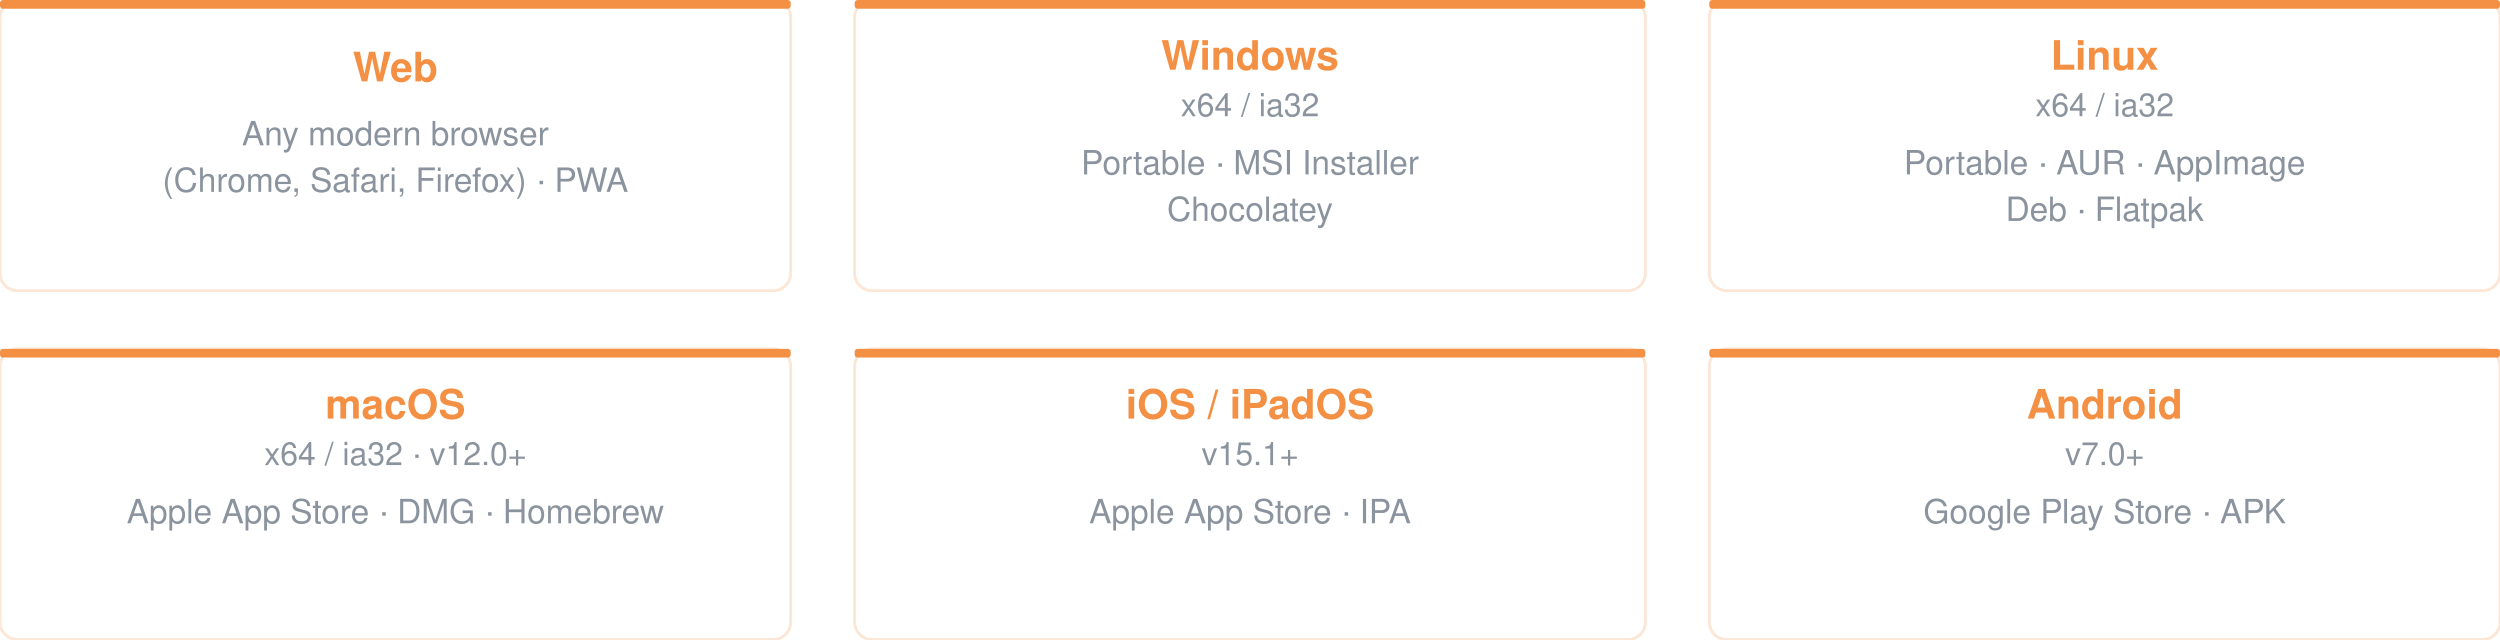
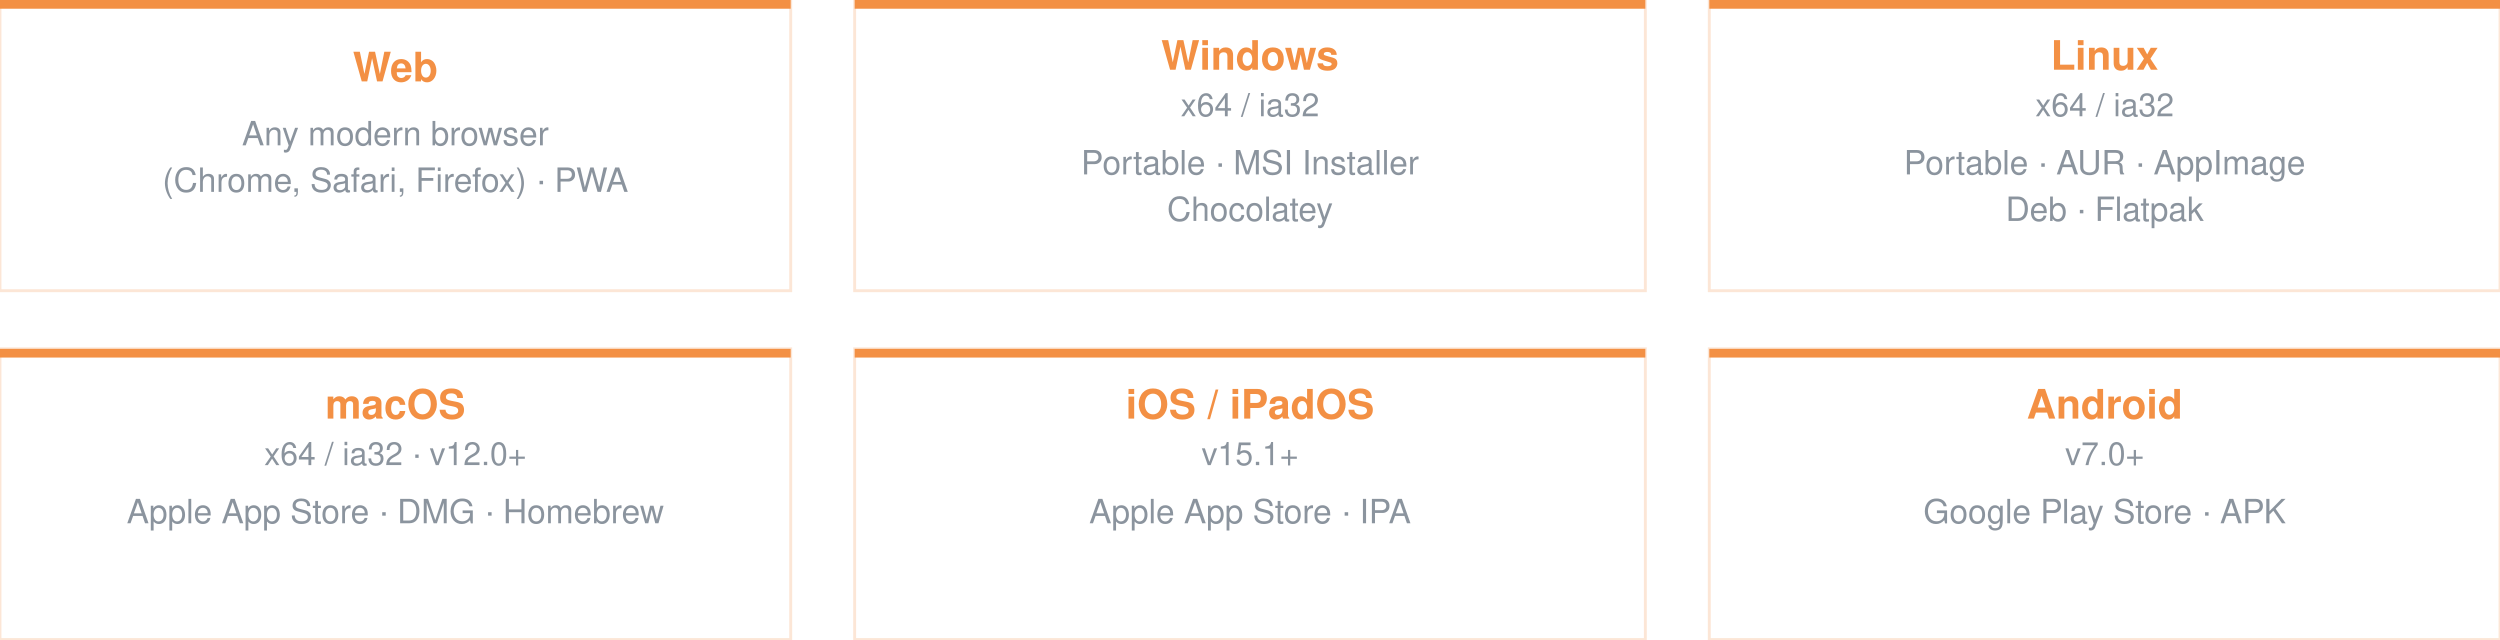
<svg xmlns="http://www.w3.org/2000/svg" width="860" height="220" viewBox="0 0 860 220">
  <defs>
    <style>
      .card-border { fill: none; stroke: #F39044; stroke-opacity: 0.22; stroke-width: 1; }
      .card-accent { fill: #F39044; }
      .plat-name { font-family: -apple-system, BlinkMacSystemFont, 'Segoe UI', Helvetica, Arial, sans-serif; font-size: 14px; font-weight: 700; fill: #F39044; }
      .plat-sub { font-family: -apple-system, BlinkMacSystemFont, 'Segoe UI', Helvetica, Arial, sans-serif; font-size: 11px; fill: #8b949e; }
      .plat-dist { font-family: -apple-system, BlinkMacSystemFont, 'Segoe UI', Helvetica, Arial, sans-serif; font-size: 11.5px; fill: #8b949e; }
    </style>
  </defs>
-   <rect x="0" y="0" width="272" height="100" rx="6" fill="transparent" class="card-border" />
-   <rect x="0" y="0" width="272" height="3" rx="1" class="card-accent" />
+   <rect x="0" y="0" width="272" height="100" fill="transparent" class="card-border" />
+   <rect x="0" y="0" width="272" height="3" class="card-accent" />
  <text x="136" y="28" text-anchor="middle" class="plat-name">Web</text>
  <text x="136" y="50" text-anchor="middle" class="plat-dist">Any modern browser</text>
  <text x="136" y="66" text-anchor="middle" class="plat-dist">(Chrome, Safari, Firefox) · PWA</text>
-   <rect x="294" y="0" width="272" height="100" rx="6" fill="transparent" class="card-border" />
-   <rect x="294" y="0" width="272" height="3" rx="1" class="card-accent" />
+   <rect x="294" y="0" width="272" height="100" fill="transparent" class="card-border" />
+   <rect x="294" y="0" width="272" height="3" class="card-accent" />
  <text x="430" y="24" text-anchor="middle" class="plat-name">Windows</text>
  <text x="430" y="40" text-anchor="middle" class="plat-sub">x64 / ia32</text>
  <text x="430" y="60" text-anchor="middle" class="plat-dist">Portable · MSI Installer</text>
  <text x="430" y="76" text-anchor="middle" class="plat-dist">Chocolatey</text>
-   <rect x="588" y="0" width="272" height="100" rx="6" fill="transparent" class="card-border" />
-   <rect x="588" y="0" width="272" height="3" rx="1" class="card-accent" />
+   <rect x="588" y="0" width="272" height="100" fill="transparent" class="card-border" />
+   <rect x="588" y="0" width="272" height="3" class="card-accent" />
  <text x="724" y="24" text-anchor="middle" class="plat-name">Linux</text>
  <text x="724" y="40" text-anchor="middle" class="plat-sub">x64 / ia32</text>
  <text x="724" y="60" text-anchor="middle" class="plat-dist">Portable · AUR · AppImage</text>
  <text x="724" y="76" text-anchor="middle" class="plat-dist">Deb · Flatpak</text>
-   <rect x="0" y="120" width="272" height="100" rx="6" fill="transparent" class="card-border" />
-   <rect x="0" y="120" width="272" height="3" rx="1" class="card-accent" />
+   <rect x="0" y="120" width="272" height="100" fill="transparent" class="card-border" />
+   <rect x="0" y="120" width="272" height="3" class="card-accent" />
  <text x="136" y="144" text-anchor="middle" class="plat-name">macOS</text>
  <text x="136" y="160" text-anchor="middle" class="plat-sub">x64 / ia32 · v12.0+</text>
  <text x="136" y="180" text-anchor="middle" class="plat-dist">Apple App Store · DMG · Homebrew</text>
-   <rect x="294" y="120" width="272" height="100" rx="6" fill="transparent" class="card-border" />
-   <rect x="294" y="120" width="272" height="3" rx="1" class="card-accent" />
+   <rect x="294" y="120" width="272" height="100" fill="transparent" class="card-border" />
+   <rect x="294" y="120" width="272" height="3" class="card-accent" />
  <text x="430" y="144" text-anchor="middle" class="plat-name">iOS / iPadOS</text>
  <text x="430" y="160" text-anchor="middle" class="plat-sub">v15.1+</text>
  <text x="430" y="180" text-anchor="middle" class="plat-dist">Apple App Store · IPA</text>
-   <rect x="588" y="120" width="272" height="100" rx="6" fill="transparent" class="card-border" />
-   <rect x="588" y="120" width="272" height="3" rx="1" class="card-accent" />
+   <rect x="588" y="120" width="272" height="100" fill="transparent" class="card-border" />
+   <rect x="588" y="120" width="272" height="3" class="card-accent" />
  <text x="724" y="144" text-anchor="middle" class="plat-name">Android</text>
  <text x="724" y="160" text-anchor="middle" class="plat-sub">v7.0+</text>
  <text x="724" y="180" text-anchor="middle" class="plat-dist">Google Play Store · APK</text>
</svg>
